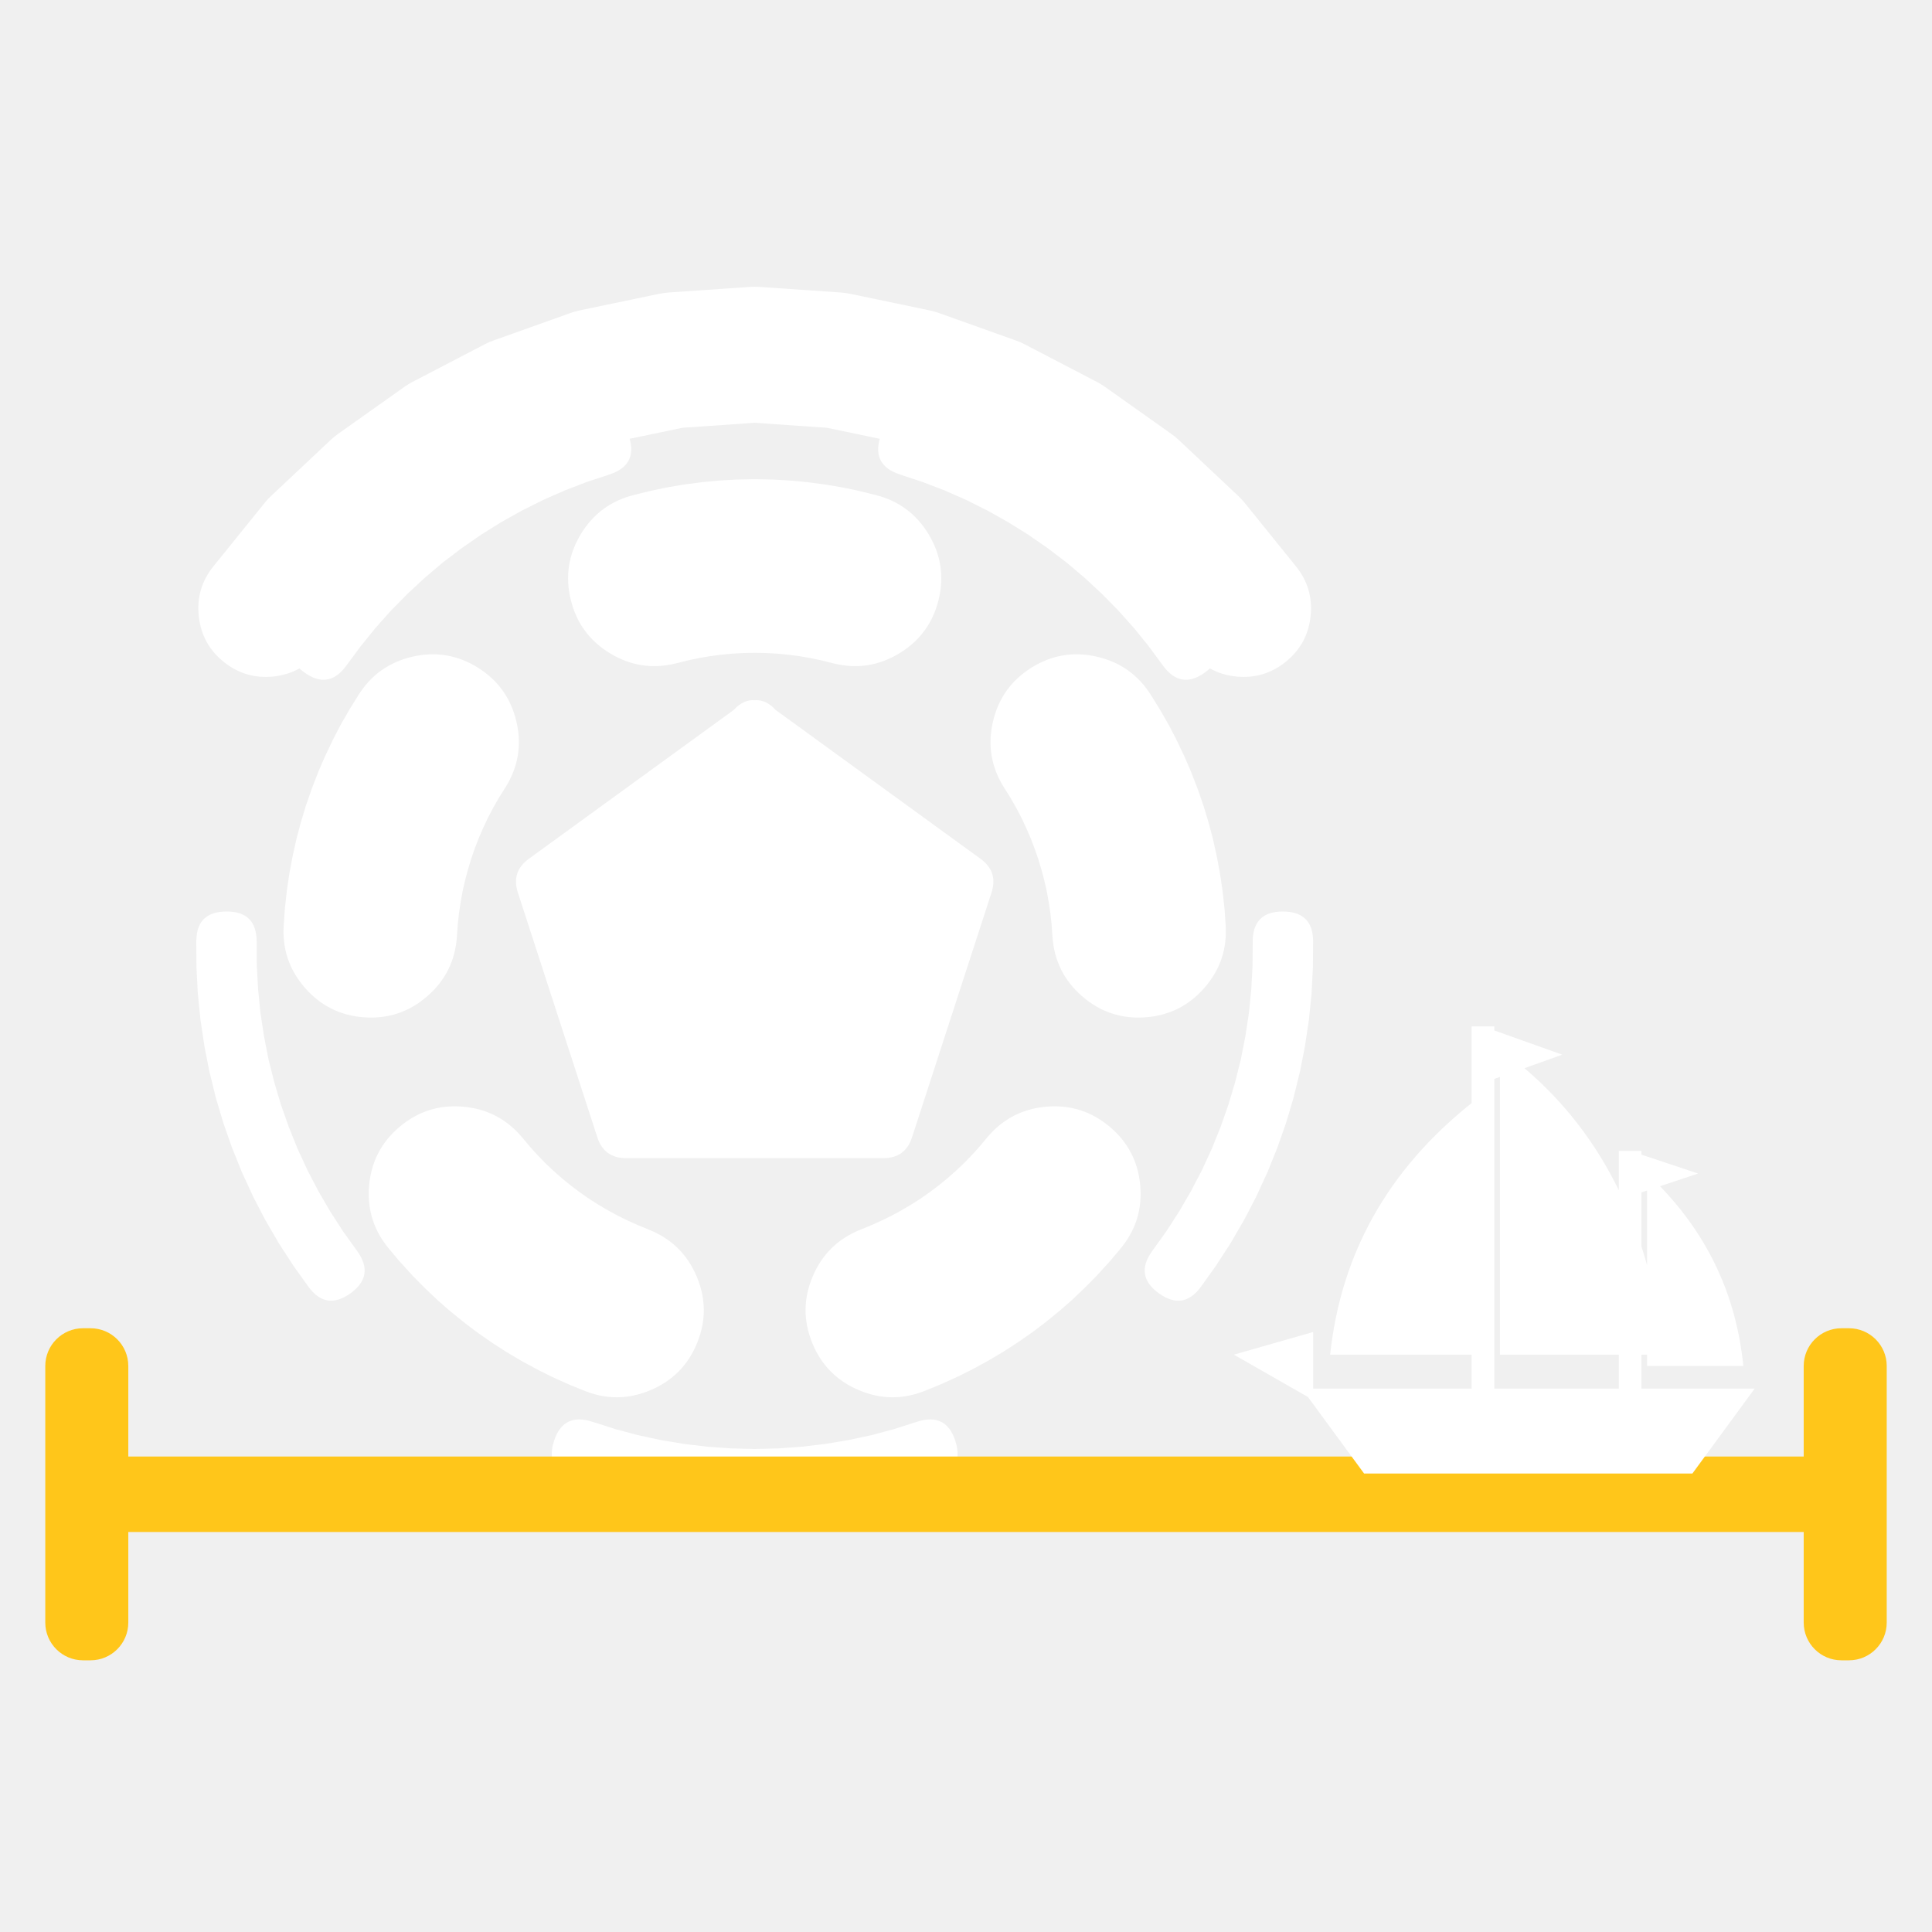
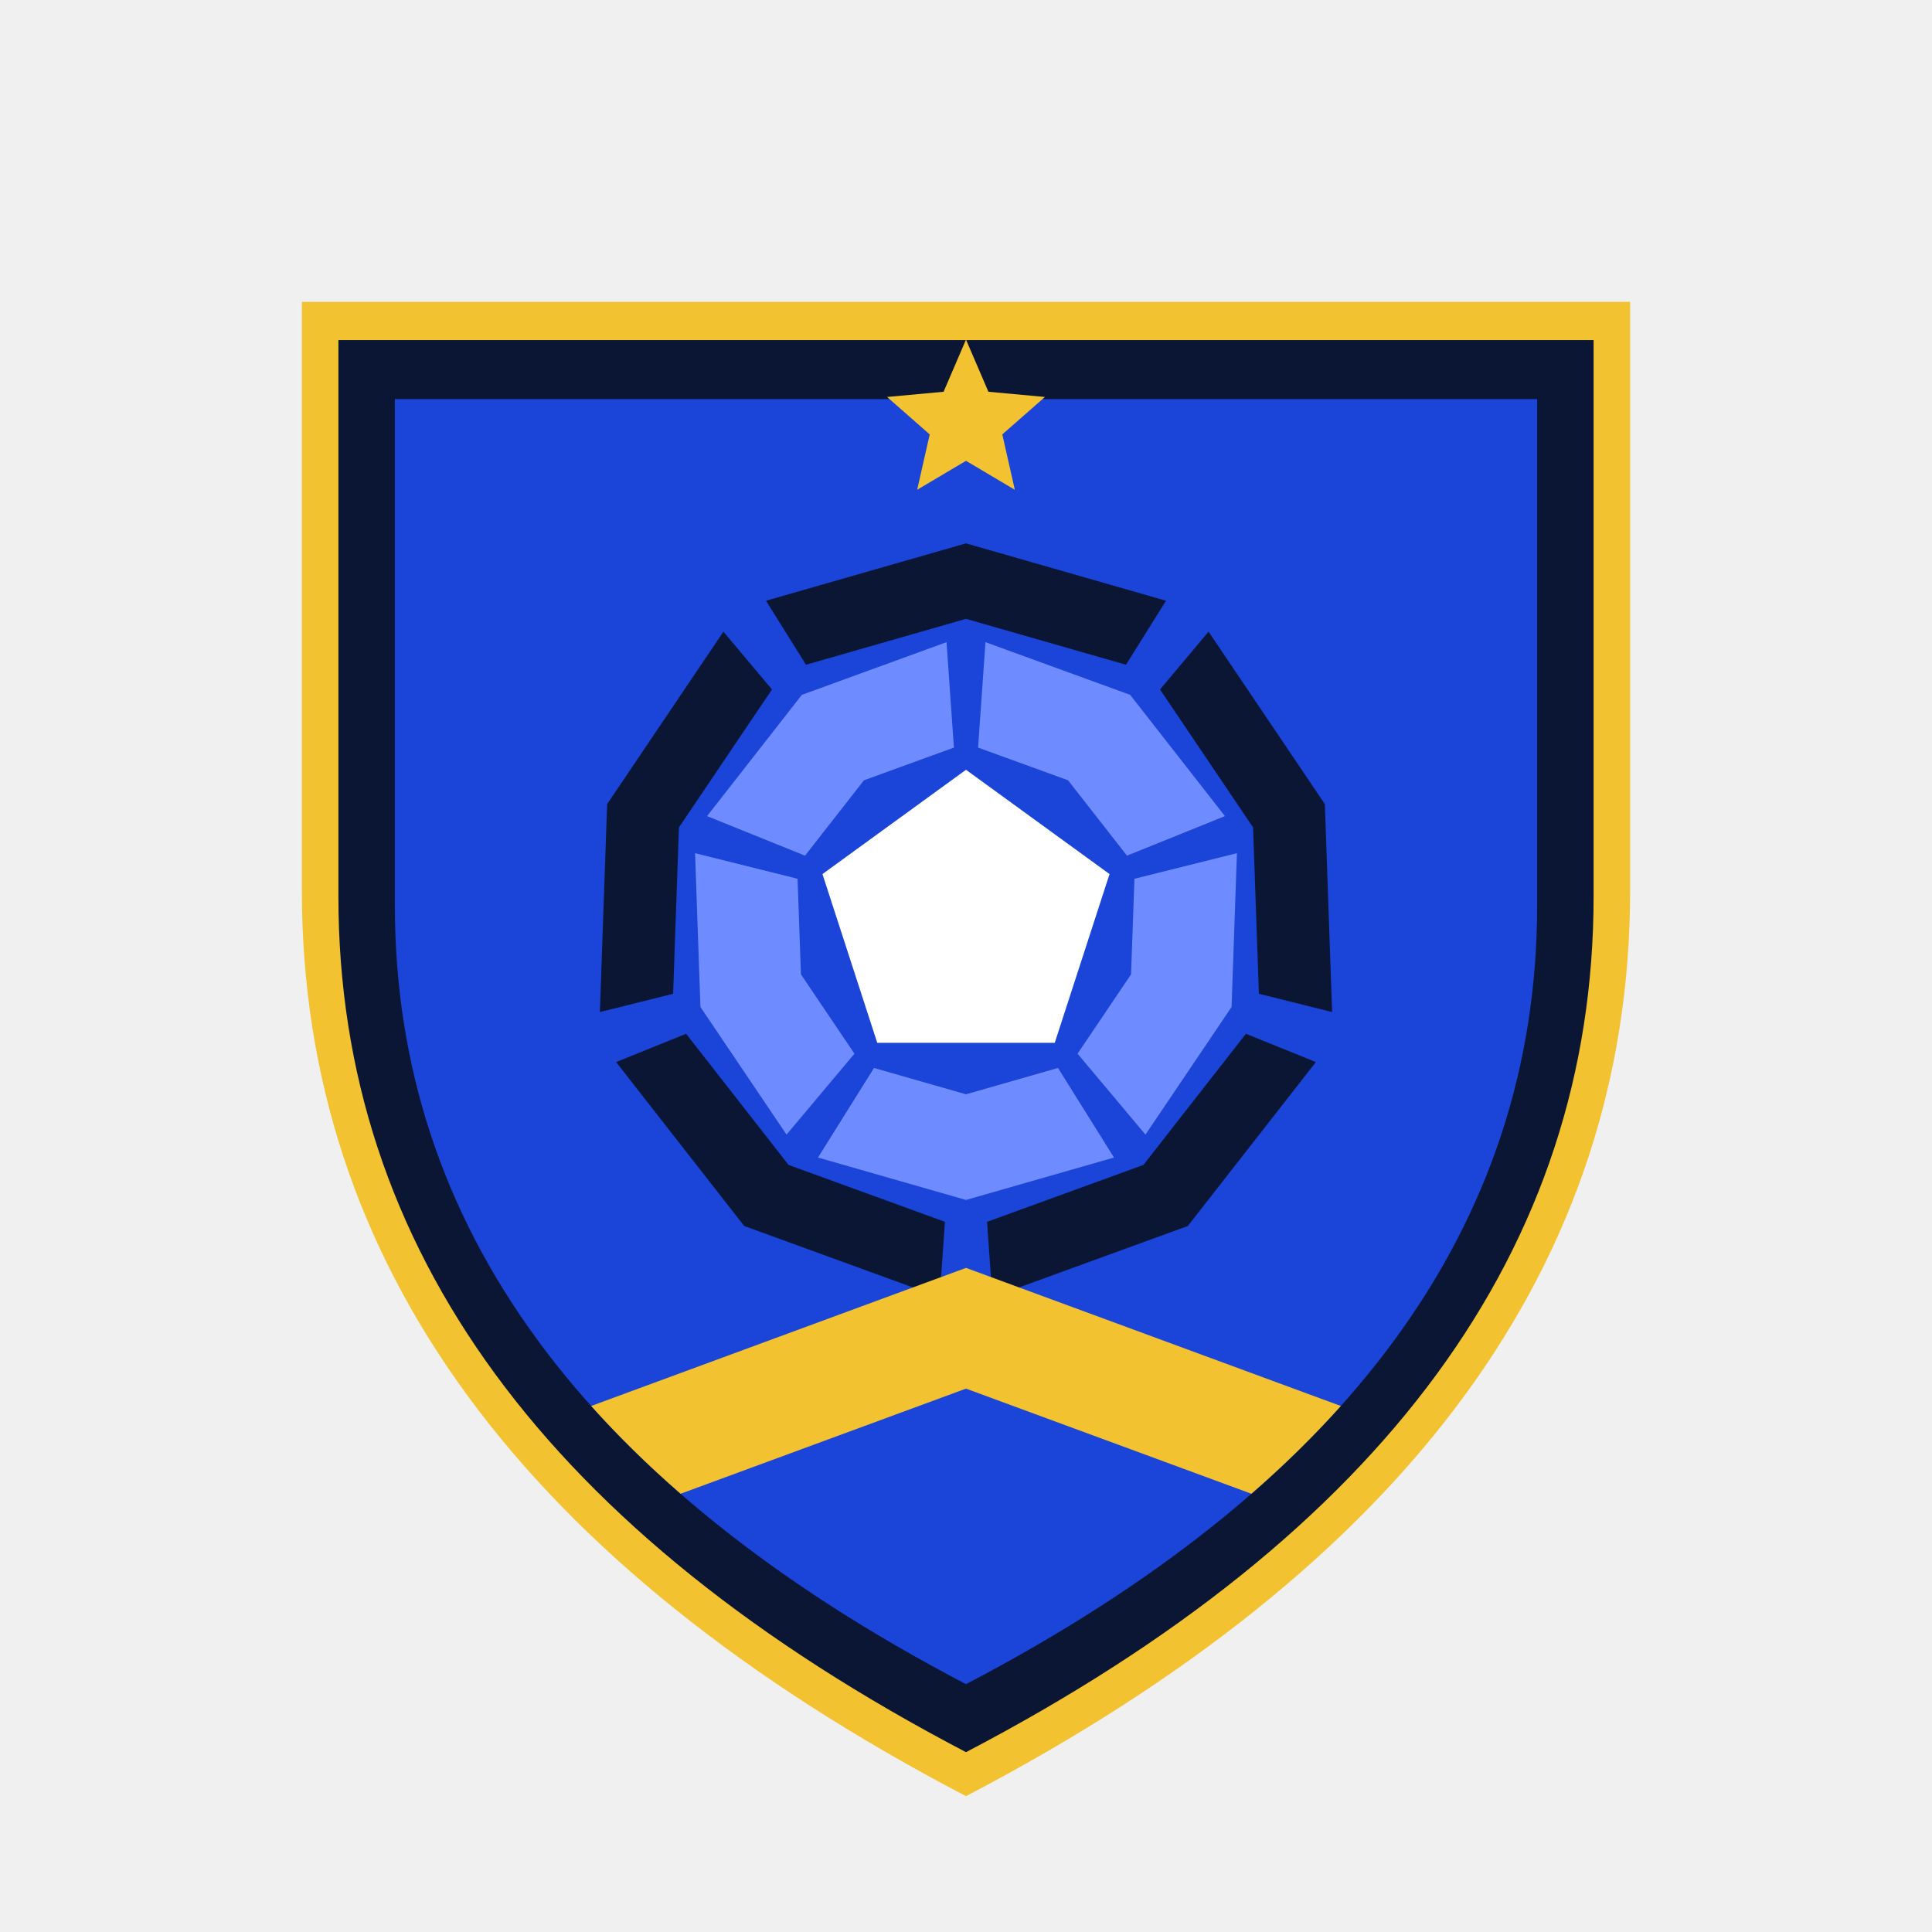
<svg xmlns="http://www.w3.org/2000/svg" viewBox="0 0 256 256" role="img" aria-labelledby="t">
-   <path fill="#FFFFFF" d="M28.29 75.03 35.09 66.61Q35.48 66.13 35.93 65.71L43.82 58.29Q44.27 57.87 44.77 57.51L53.6 51.25Q54.1 50.89 54.65 50.61L64.25 45.61Q64.8 45.32 65.38 45.12L75.58 41.48Q76.16 41.27 76.77 41.14L87.36 38.93Q87.97 38.81 88.58 38.76L99.38 38.02Q100 37.98 100.62 38.02L111.42 38.76Q112.03 38.81 112.64 38.93L123.23 41.14Q123.84 41.27 124.42 41.48L134.62 45.12Q135.2 45.32 135.75 45.61L145.35 50.61Q145.9 50.89 146.4 51.25L155.23 57.51Q155.73 57.87 156.18 58.29L164.07 65.71Q164.52 66.13 164.91 66.61L171.71 75.03Q174.06 77.93 173.66 81.64Q173.27 85.35 170.37 87.69Q167.47 90.03 163.76 89.64Q161.86 89.43 160.32 88.57Q160.04 88.83 159.71 89.07Q158.1 90.26 156.7 90.04Q155.3 89.83 154.12 88.22L152.21 85.63L150.24 83.2L148.16 80.87L145.96 78.64L143.67 76.52L141.28 74.5L138.79 72.61L136.22 70.83L133.57 69.18L130.84 67.65L128.04 66.25L125.18 64.99L122.26 63.87L119.21 62.86Q115.58 61.65 116.57 58.14L109.57 56.68L100 56.02L90.43 56.68L83.43 58.14Q84.42 61.65 80.79 62.86L77.74 63.87L74.82 64.99L71.96 66.25L69.16 67.65L66.43 69.18L63.78 70.83L61.21 72.61L58.72 74.5L56.33 76.52L54.04 78.64L51.84 80.87L49.76 83.2L47.79 85.63L45.88 88.22Q44.7 89.83 43.3 90.04Q41.9 90.26 40.29 89.07Q39.96 88.83 39.68 88.57Q38.14 89.43 36.24 89.64Q32.53 90.03 29.63 87.69Q26.73 85.35 26.34 81.64Q25.94 77.93 28.29 75.03ZM100 92.78Q101.5 92.67 102.76 94.06L129.93 113.8Q132.28 115.51 131.38 118.27L120.85 150.7Q119.95 153.46 117.05 153.46H82.95Q80.05 153.46 79.15 150.7L68.62 118.27Q67.72 115.51 70.07 113.8L97.24 94.06Q98.5 92.67 100 92.78ZM148.43 165.5 147.21 166.96Q147.07 167.12 146.92 167.28L145.64 168.69Q145.5 168.85 145.35 169.01L144.01 170.37Q143.86 170.52 143.71 170.67L142.32 171.99Q142.17 172.13 142.01 172.28L140.58 173.54Q140.41 173.68 140.25 173.81L138.77 175.02Q138.6 175.16 138.43 175.29L136.91 176.44Q136.74 176.57 136.56 176.69L135 177.78Q134.82 177.9 134.64 178.02L133.04 179.05Q132.86 179.17 132.67 179.28L131.03 180.25Q130.85 180.36 130.66 180.46L128.98 181.37Q128.79 181.48 128.6 181.57L126.89 182.42Q126.7 182.51 126.5 182.6L124.76 183.38Q124.56 183.47 124.37 183.55L122.6 184.27Q118.18 186.06 113.8 184.2Q109.41 182.35 107.62 177.93Q105.83 173.52 107.69 169.13Q109.54 164.75 113.96 162.96L115.52 162.32L116.87 161.71L118.19 161.06L119.49 160.35L120.76 159.6L122.01 158.8L123.22 157.95L124.4 157.06L125.54 156.13L126.65 155.15L127.72 154.14L128.75 153.08L129.74 151.99L130.83 150.69Q133.9 147.05 138.65 146.64Q143.39 146.23 147.04 149.3Q150.68 152.36 151.09 157.11Q151.5 161.85 148.43 165.5ZM37.6 122.51 37.73 120.61Q37.75 120.4 37.77 120.18L37.98 118.29Q38 118.07 38.03 117.86L38.31 115.97Q38.34 115.76 38.38 115.55L38.73 113.67Q38.77 113.46 38.82 113.25L39.23 111.39Q39.28 111.18 39.33 110.97L39.82 109.13Q39.88 108.92 39.94 108.72L40.49 106.89Q40.56 106.69 40.63 106.48L41.25 104.68Q41.32 104.48 41.4 104.28L42.09 102.5Q42.17 102.3 42.25 102.1L43.01 100.35Q43.09 100.15 43.19 99.96L44.01 98.24Q44.1 98.04 44.2 97.85L45.08 96.16Q45.18 95.97 45.29 95.78L46.24 94.13Q46.35 93.94 46.46 93.76L47.47 92.14Q49.99 88.1 54.63 87.02Q59.27 85.94 63.31 88.46Q67.35 90.98 68.43 95.62Q69.51 100.26 66.99 104.31L66.09 105.74L65.36 107.02L64.67 108.33L64.04 109.67L63.45 111.02L62.92 112.4L62.44 113.79L62.01 115.21L61.63 116.64L61.3 118.08L61.04 119.53L60.82 120.99L60.66 122.46L60.54 124.15Q60.2 128.9 56.6 132.02Q53 135.14 48.25 134.8Q43.5 134.46 40.38 130.86Q37.26 127.27 37.6 122.51ZM77.4 184.27 75.63 183.55Q75.44 183.47 75.24 183.38L73.5 182.6Q73.3 182.51 73.11 182.42L71.4 181.57Q71.21 181.48 71.02 181.37L69.34 180.46Q69.15 180.36 68.97 180.25L67.33 179.28Q67.14 179.17 66.96 179.05L65.36 178.02Q65.18 177.9 65 177.78L63.44 176.69Q63.26 176.57 63.09 176.44L61.57 175.29Q61.4 175.16 61.23 175.02L59.75 173.81Q59.59 173.68 59.42 173.54L57.99 172.28Q57.83 172.13 57.68 171.99L56.29 170.67Q56.14 170.52 55.99 170.37L54.65 169.01Q54.5 168.85 54.36 168.69L53.08 167.28Q52.93 167.12 52.79 166.96L51.57 165.5Q48.5 161.85 48.91 157.11Q49.32 152.36 52.96 149.3Q56.61 146.23 61.35 146.64Q66.1 147.05 69.17 150.69L70.26 151.99L71.25 153.08L72.28 154.14L73.35 155.15L74.46 156.13L75.6 157.06L76.78 157.95L77.99 158.8L79.24 159.6L80.51 160.35L81.81 161.06L83.13 161.71L84.48 162.32L86.04 162.96Q90.46 164.75 92.31 169.13Q94.17 173.52 92.38 177.93Q90.59 182.35 86.2 184.2Q81.82 186.06 77.4 184.27ZM84.03 65.58 85.88 65.12Q86.09 65.07 86.3 65.02L88.17 64.63Q88.38 64.59 88.59 64.55L90.47 64.23Q90.68 64.2 90.9 64.17L92.79 63.92Q93 63.89 93.22 63.87L95.12 63.69Q95.33 63.67 95.54 63.66L97.45 63.55Q97.66 63.54 97.88 63.54L99.78 63.5Q100 63.5 100.22 63.5L102.12 63.54Q102.34 63.54 102.55 63.55L104.46 63.66Q104.67 63.67 104.88 63.69L106.78 63.87Q107 63.89 107.21 63.92L109.1 64.17Q109.32 64.2 109.53 64.23L111.41 64.55Q111.62 64.59 111.83 64.63L113.7 65.02Q113.91 65.07 114.12 65.12L115.97 65.58Q120.59 66.72 123.05 70.8Q125.51 74.88 124.36 79.51Q123.21 84.13 119.13 86.59Q115.05 89.05 110.43 87.9L108.79 87.49L107.34 87.19L105.89 86.94L104.42 86.75L102.95 86.61L101.48 86.53L100 86.5L98.52 86.53L97.05 86.61L95.58 86.75L94.11 86.94L92.66 87.19L91.21 87.49L89.57 87.9Q84.95 89.05 80.87 86.59Q76.78 84.13 75.64 79.51Q74.49 74.88 76.95 70.8Q79.41 66.72 84.03 65.58ZM152.53 92.14 153.54 93.76Q153.65 93.94 153.76 94.13L154.71 95.78Q154.82 95.97 154.92 96.16L155.8 97.85Q155.9 98.04 155.99 98.24L156.81 99.96Q156.91 100.15 156.99 100.35L157.75 102.1Q157.83 102.3 157.91 102.5L158.6 104.28Q158.68 104.48 158.75 104.68L159.37 106.48Q159.44 106.69 159.51 106.89L160.06 108.72Q160.12 108.92 160.18 109.13L160.67 110.97Q160.72 111.18 160.77 111.39L161.18 113.25Q161.23 113.46 161.27 113.67L161.62 115.55Q161.66 115.76 161.69 115.97L161.97 117.86Q162 118.07 162.02 118.29L162.23 120.18Q162.25 120.4 162.27 120.61L162.4 122.51Q162.74 127.27 159.62 130.86Q156.5 134.46 151.75 134.8Q147 135.14 143.4 132.02Q139.8 128.9 139.46 124.15L139.34 122.46L139.18 120.99L138.96 119.53L138.7 118.08L138.37 116.64L137.99 115.21L137.56 113.79L137.08 112.4L136.55 111.02L135.96 109.67L135.33 108.33L134.64 107.02L133.91 105.74L133.01 104.31Q130.49 100.26 131.57 95.62Q132.65 90.98 136.69 88.46Q140.73 85.94 145.37 87.02Q150.01 88.1 152.53 92.14ZM124 196 120.84 197Q120.75 197.03 120.66 197.06L117.46 197.91Q117.36 197.93 117.27 197.95L114.03 198.66Q113.94 198.68 113.85 198.69L110.58 199.24Q110.48 199.26 110.39 199.27L107.09 199.66Q107 199.67 106.91 199.68L103.6 199.91Q103.5 199.92 103.41 199.92L100.09 200Q100.05 200 100 200Q99.95 200 99.91 200L96.59 199.92Q96.5 199.92 96.4 199.91L93.09 199.68Q93 199.67 92.91 199.66L89.61 199.27Q89.52 199.26 89.42 199.24L86.15 198.69Q86.06 198.68 85.97 198.66L82.73 197.95Q82.64 197.93 82.54 197.91L79.34 197.06Q79.25 197.03 79.16 197L76 196Q72.19 194.79 73.4 190.97Q74 189.07 75.26 188.42Q76.52 187.77 78.42 188.37L81.49 189.35L84.51 190.16L87.57 190.82L90.65 191.33L93.76 191.7L96.87 191.92L100 192L103.13 191.92L106.24 191.7L109.35 191.33L112.43 190.82L115.49 190.16L118.51 189.35L121.58 188.37Q123.48 187.77 124.74 188.42Q126 189.07 126.6 190.97Q127.81 194.79 124 196ZM173.99 124.8 173.97 128.12Q173.97 128.21 173.96 128.31L173.79 131.62Q173.78 131.71 173.77 131.81L173.44 135.11Q173.43 135.2 173.41 135.3L172.92 138.57Q172.91 138.67 172.89 138.76L172.25 142.01Q172.23 142.11 172.2 142.2L171.41 145.42Q171.38 145.51 171.36 145.6L170.41 148.78Q170.38 148.87 170.35 148.96L169.25 152.09Q169.22 152.17 169.18 152.26L167.94 155.34Q167.9 155.42 167.86 155.51L166.47 158.52Q166.43 158.61 166.39 158.69L164.86 161.63Q164.81 161.71 164.76 161.8L163.1 164.66Q163.05 164.74 163 164.82L161.19 167.61Q161.14 167.69 161.09 167.76L159.16 170.46Q156.82 173.71 153.57 171.38Q150.32 169.05 152.65 165.8L154.53 163.18L156.23 160.55L157.8 157.85L159.25 155.08L160.56 152.24L161.73 149.34L162.77 146.39L163.66 143.4L164.42 140.37L165.02 137.3L165.49 134.21L165.8 131.1L165.97 127.97L165.99 124.75Q166 122.75 167.01 121.76Q168.01 120.77 170.01 120.78Q173.86 120.8 173.99 124.5C173.99 124.57 173.99 124.65 173.99 124.73ZM40.84 170.46 38.91 167.76Q38.86 167.69 38.81 167.61L37 164.82Q36.95 164.74 36.9 164.66L35.24 161.8Q35.19 161.71 35.14 161.63L33.61 158.69Q33.57 158.61 33.53 158.52L32.14 155.51Q32.1 155.42 32.06 155.34L30.82 152.26Q30.78 152.17 30.75 152.09L29.65 148.96Q29.62 148.87 29.59 148.78L28.64 145.6Q28.62 145.51 28.59 145.42L27.8 142.2Q27.77 142.11 27.75 142.01L27.11 138.76Q27.09 138.67 27.08 138.57L26.59 135.3Q26.57 135.2 26.56 135.11L26.23 131.81Q26.22 131.71 26.21 131.62L26.04 128.31Q26.03 128.21 26.03 128.12L26.01 124.8Q26.01 124.77 26.01 124.73C26.01 124.65 26.01 124.57 26.02 124.49Q26.14 120.8 29.99 120.78Q33.99 120.75 34.01 124.75L34.03 127.97L34.2 131.1L34.51 134.21L34.98 137.3L35.58 140.37L36.34 143.4L37.23 146.39L38.27 149.34L39.44 152.24L40.75 155.08L42.2 157.85L43.77 160.55L45.47 163.18L47.35 165.8Q48.51 167.42 48.28 168.82Q48.05 170.21 46.43 171.38Q44.8 172.54 43.41 172.31Q42.01 172.08 40.84 170.46Z" />
-   <path fill="#FFC61A" d="M11 176H12C14.76 176 17 178.24 17 181V193H239V181C239 178.24 241.24 176 244 176H245C247.76 176 250 178.24 250 181V215C250 217.76 247.76 220 245 220H244C241.24 220 239 217.76 239 215V203H17V215C17 217.76 14.76 220 12 220H11C8.24 220 6 217.76 6 215V181C6 178.24 8.24 176 11 176Z" />
-   <path fill="#FFFFFF" d="M173.31 185.11 163.5 179.5 174 176.5V184H195V179.5H176.25Q178.4 159.39 195 146.16V136H198V136.54L207 139.75L202 141.54Q209.88 148.23 214.5 157.71V152.5H217.5V153L225 155.5L219.96 157.18Q229.62 167.18 231 181H218.25V179.5H217.5V184H232.5L224.25 195.25H180.75L173.31 185.11ZM198 142.96V184H214.5V179.5H198.75V142.7ZM217.5 158V165.17Q217.9 166.4 218.25 167.66V157.75Z" />
+   <path fill="#F2C230" d="M40 40H216V118Q216 192 128 238Q40 192 40 118Z" />
+   <path fill="#0A1633" d="M44.84 45.06H211.16V118.77Q211.16 188.7 128 232.17Q44.84 188.7 44.84 118.77Z" />
+   <path fill="#1B44D8" d="M52.32 52.88H203.68V119.96Q203.68 183.6 128 223.16Q52.32 183.6 52.32 119.96Z" />
+   <path fill="#FFFFFF" d="M128 102 147.02 115.82 139.76 138.18H116.24L108.98 115.82Z" />
+   <path fill="#6E8CFF" d="M129.6 99.06 141.52 103.39 149.33 113.38 162.31 108.14 149.75 92.07 130.58 85.09Z" />
+   <path fill="#6E8CFF" d="M150.32 116.44 149.87 129.11 142.78 139.62 151.78 150.34 163.19 133.43 163.9 113.05Z" />
+   <path fill="#6E8CFF" d="M140.19 141.51 128 145 115.81 141.51 108.39 153.38 128 159 147.61 153.38Z" />
+   <path fill="#6E8CFF" d="M113.22 139.62 106.13 129.11 105.68 116.44 92.1 113.05 92.81 133.43 104.22 150.34Z" />
+   <path fill="#6E8CFF" d="M106.67 113.38 114.48 103.39 126.4 99.06 125.42 85.09 106.25 92.07 93.69 108.14Z" />
+   <path fill="#0A1633" d="M153.71 91.36 166.04 109.64 166.81 131.68 176.51 134.1 175.55 106.55 160.14 83.7Z" />
+   <path fill="#0A1633" d="M165.09 136.98 151.51 154.36 130.79 161.9 131.49 171.88 157.39 162.45 174.36 140.73Z" />
+   <path fill="#0A1633" d="M125.21 161.9 104.49 154.36 90.91 136.98 81.64 140.73 98.61 162.45 124.51 171.88Z" />
+   <path fill="#0A1633" d="M89.19 131.68 89.96 109.64 102.29 91.36 95.86 83.7 80.45 106.55 79.49 134.1Z" />
+   <path fill="#0A1633" d="M106.8 88.08 128 82 149.2 88.08 154.5 79.6 128 72 101.5 79.6Z" />
+   <path fill="#F2C230" d="M128 45 130.97 51.91 138.46 52.6 132.81 57.56 134.47 64.9 128 61.06 121.53 64.9 123.19 57.56 117.54 52.6 125.03 51.91Z" />
+   <path fill="#F2C230" d="M90.18 197.93Q83.7 192.29 78.33 186.3L128 168L177.67 186.3Q172.3 192.29 165.82 197.93L128 184L90.18 197.93Z" />
</svg>
